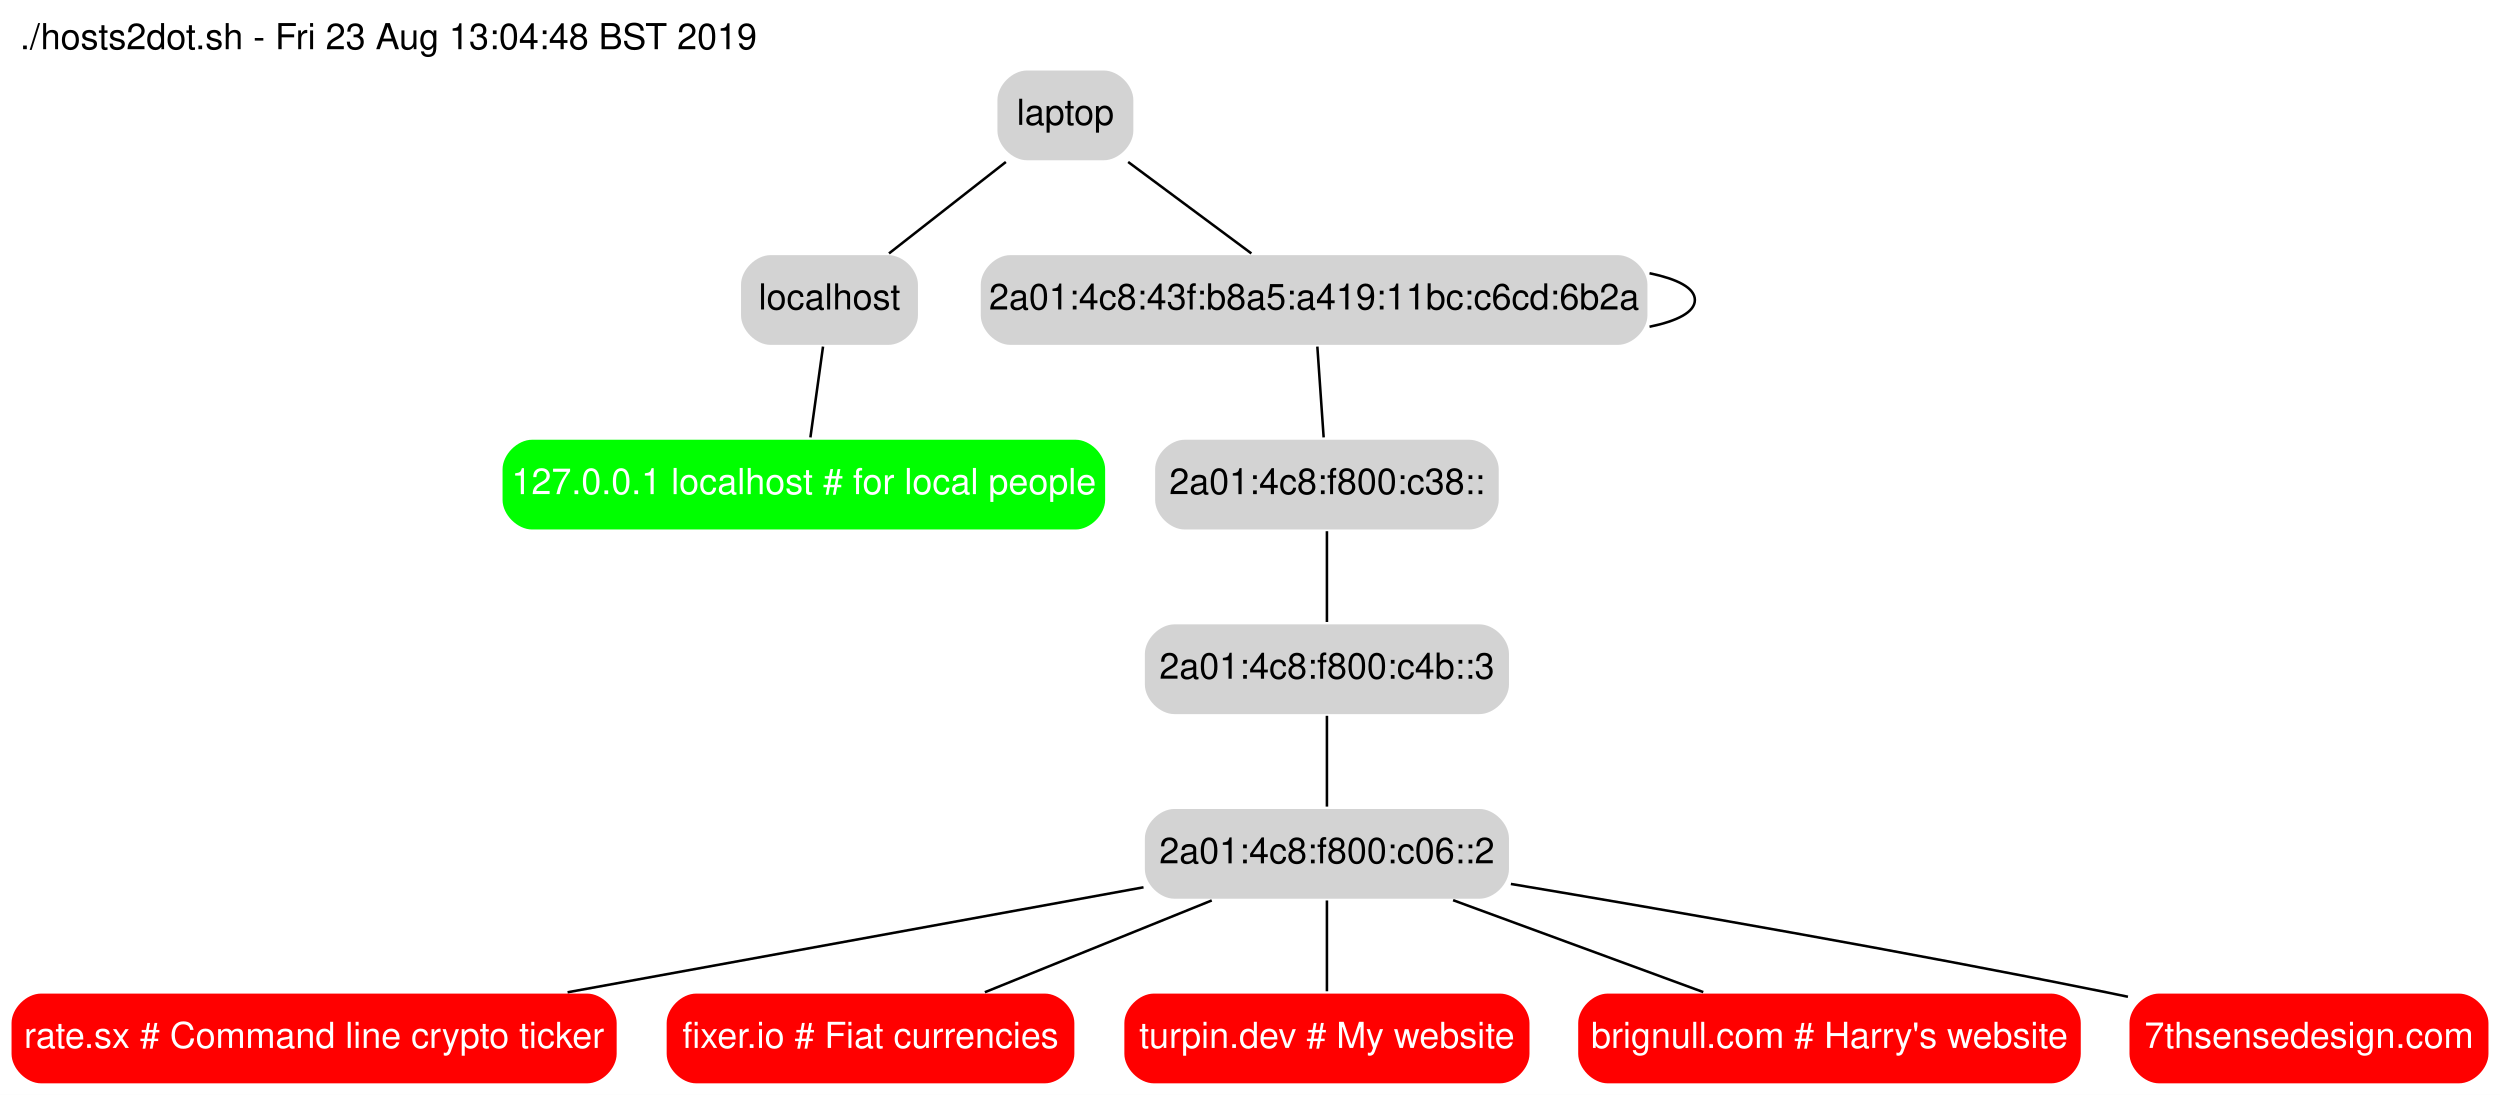
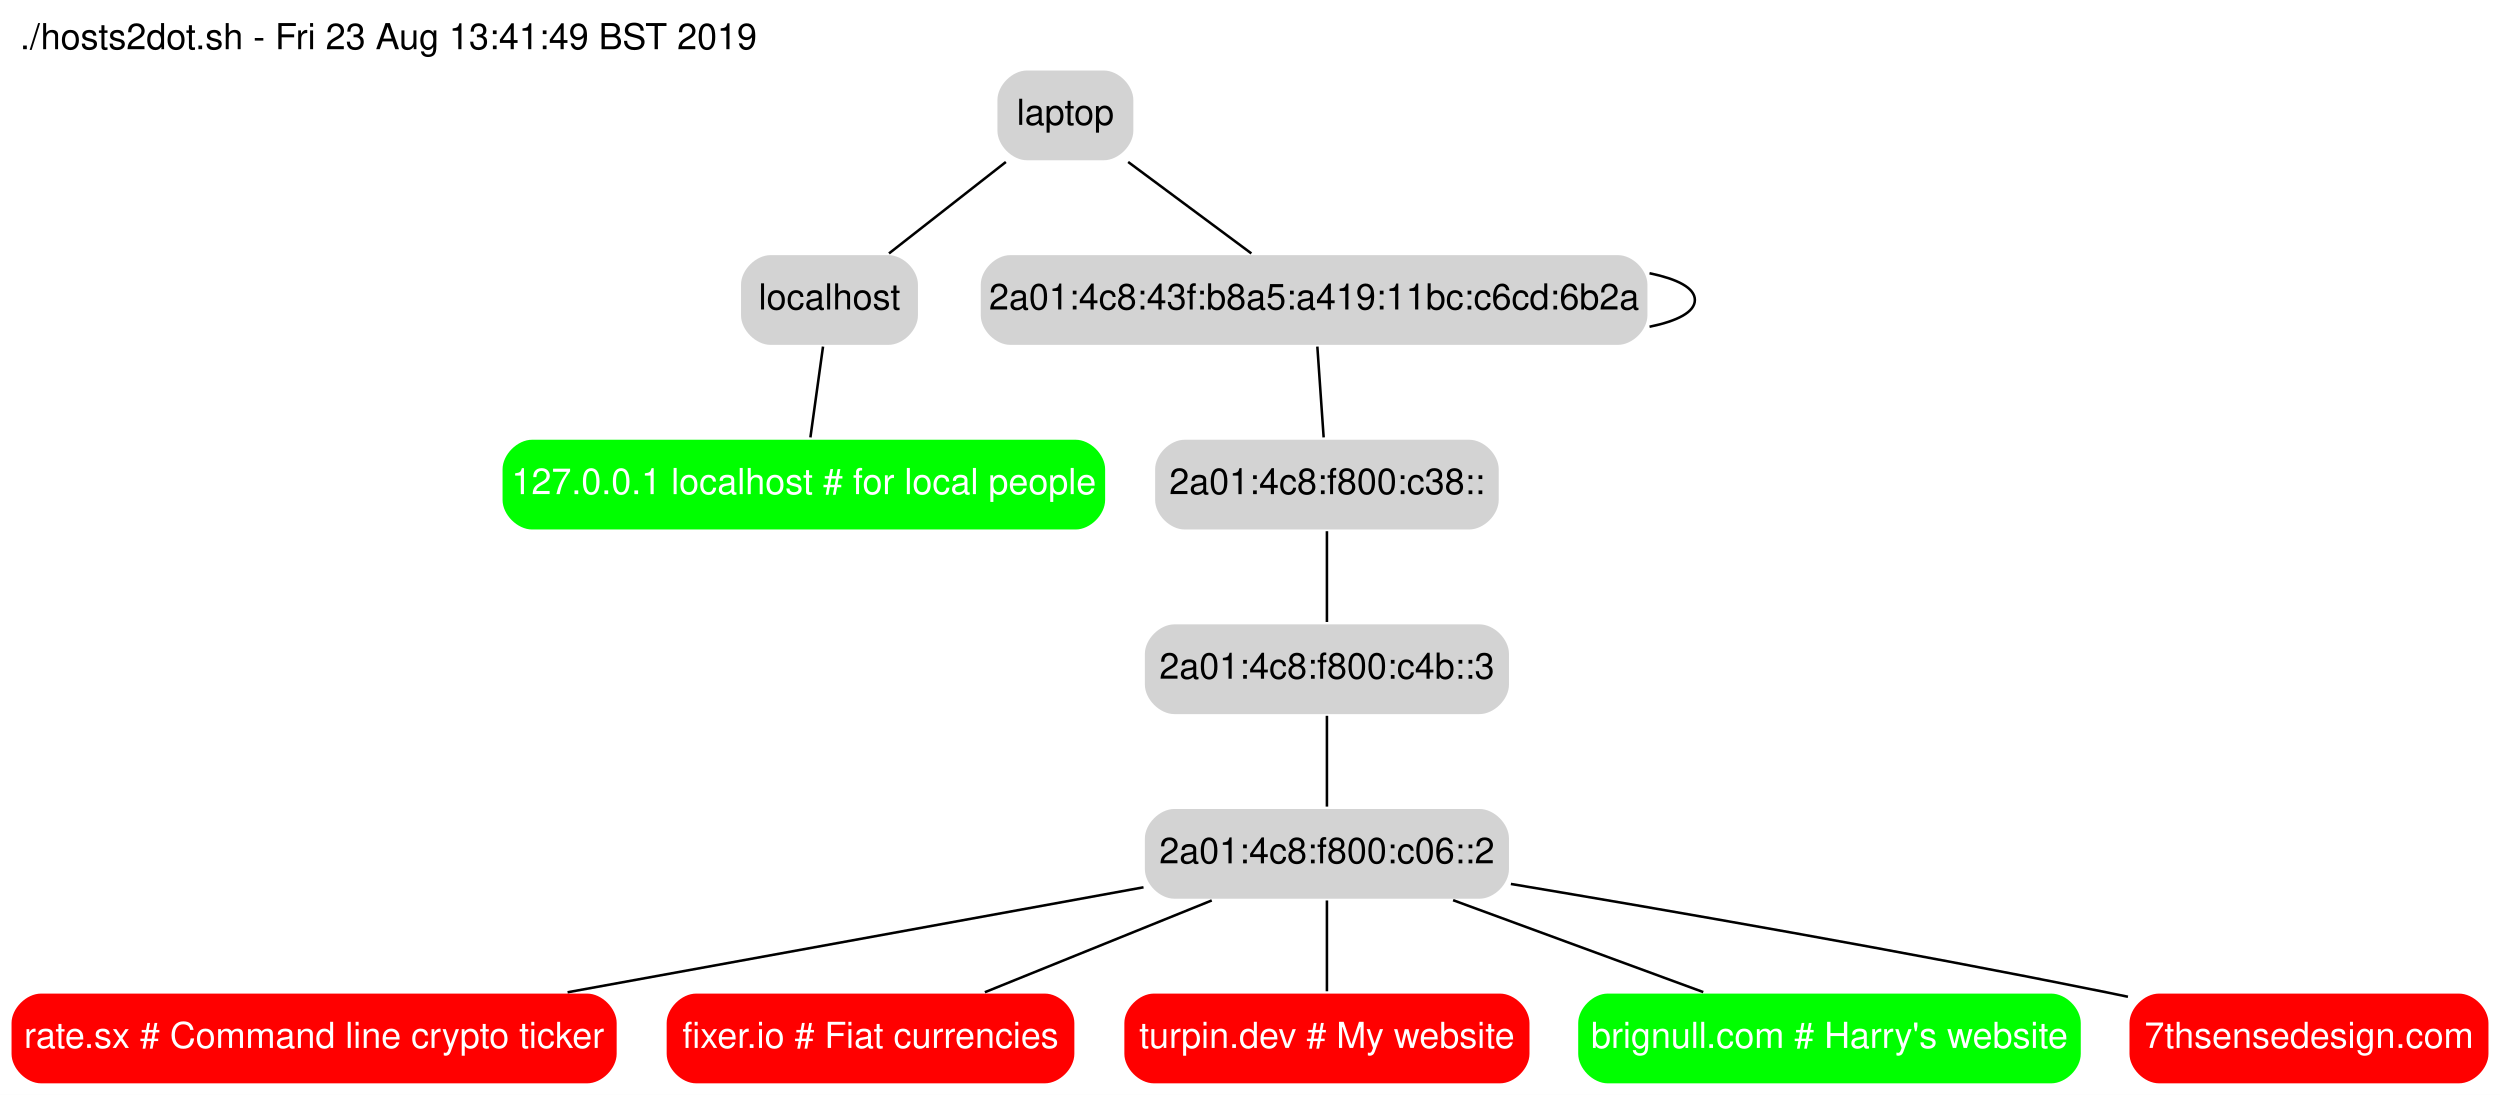
<svg xmlns="http://www.w3.org/2000/svg" width="975pt" height="427pt" viewBox="0.00 0.00 975.00 427.00">
  <g id="graph0" class="graph" transform="scale(1 1) rotate(0) translate(4 423)">
    <polygon fill="#ffffff" stroke="transparent" points="-4,4 -4,-423 971,-423 971,4 -4,4" />
-     <text text-anchor="middle" x="147.5" y="-403.8" font-family="Helvetica,sans-Serif" font-size="14.00" fill="#000000">./hosts2dot.sh - Fri 23 Aug 13:04:48 BST 2019</text>
+     <text text-anchor="middle" x="147.5" y="-403.8" font-family="Helvetica,sans-Serif" font-size="14.00" fill="#000000">./hosts2dot.sh - Fri 23 Aug 13:41:49 BST 2019</text>
    <g id="node1" class="node">
      <path fill="#d3d3d3" stroke="#ffffff" d="M426.5,-396C426.5,-396 396.5,-396 396.5,-396 390.5,-396 384.5,-390 384.5,-384 384.5,-384 384.5,-372 384.5,-372 384.5,-366 390.5,-360 396.5,-360 396.5,-360 426.5,-360 426.5,-360 432.5,-360 438.5,-366 438.5,-372 438.5,-372 438.5,-384 438.5,-384 438.5,-390 432.5,-396 426.5,-396" />
      <text text-anchor="middle" x="411.5" y="-374.3" font-family="Helvetica,sans-Serif" font-size="14.00" fill="#000000">laptop</text>
    </g>
    <g id="node3" class="node">
      <path fill="#d3d3d3" stroke="#ffffff" d="M342.5,-324C342.5,-324 296.5,-324 296.5,-324 290.5,-324 284.5,-318 284.5,-312 284.5,-312 284.5,-300 284.5,-300 284.5,-294 290.5,-288 296.5,-288 296.5,-288 342.5,-288 342.5,-288 348.5,-288 354.5,-294 354.5,-300 354.5,-300 354.5,-312 354.5,-312 354.5,-318 348.5,-324 342.5,-324" />
      <text text-anchor="middle" x="319.5" y="-302.3" font-family="Helvetica,sans-Serif" font-size="14.00" fill="#000000">localhost</text>
    </g>
    <g id="edge1" class="edge">
      <path fill="none" stroke="#000000" d="M388.284,-359.831C374.338,-348.917 356.653,-335.076 342.708,-324.163" />
    </g>
    <g id="node5" class="node">
      <path fill="#d3d3d3" stroke="#ffffff" d="M627,-324C627,-324 390,-324 390,-324 384,-324 378,-318 378,-312 378,-312 378,-300 378,-300 378,-294 384,-288 390,-288 390,-288 627,-288 627,-288 633,-288 639,-294 639,-300 639,-300 639,-312 639,-312 639,-318 633,-324 627,-324" />
      <text text-anchor="middle" x="508.5" y="-302.3" font-family="Helvetica,sans-Serif" font-size="14.00" fill="#000000">2a01:4c8:43f:b8a5:a419:11bc:c6cd:6b2a</text>
    </g>
    <g id="edge3" class="edge">
      <path fill="none" stroke="#000000" d="M435.977,-359.831C450.682,-348.917 469.328,-335.076 484.031,-324.163" />
    </g>
    <g id="node2" class="node">
      <path fill="#00ff00" stroke="#ffffff" d="M415.5,-252C415.5,-252 203.5,-252 203.5,-252 197.5,-252 191.5,-246 191.5,-240 191.5,-240 191.5,-228 191.5,-228 191.5,-222 197.5,-216 203.5,-216 203.5,-216 415.5,-216 415.5,-216 421.5,-216 427.5,-222 427.5,-228 427.5,-228 427.5,-240 427.5,-240 427.5,-246 421.5,-252 415.5,-252" />
      <text text-anchor="middle" x="309.5" y="-230.3" font-family="Helvetica,sans-Serif" font-size="14.00" fill="#ffffff">127.0.0.1 localhost # for local people</text>
    </g>
    <g id="edge2" class="edge">
      <path fill="none" stroke="#000000" d="M316.977,-287.831C315.472,-277 313.568,-263.288 312.057,-252.413" />
    </g>
    <g id="node4" class="node">
      <path fill="#ff0000" stroke="#ffffff" d="M225,-36C225,-36 12,-36 12,-36 6,-36 0,-30 0,-24 0,-24 0,-12 0,-12 0,-6 6,0 12,0 12,0 225,0 225,0 231,0 237,-6 237,-12 237,-12 237,-24 237,-24 237,-30 231,-36 225,-36" />
      <text text-anchor="middle" x="118.5" y="-14.3" font-family="Helvetica,sans-Serif" font-size="14.00" fill="#ffffff">rate.sx # Command line crypto ticker</text>
    </g>
    <g id="edge4" class="edge">
      <path fill="none" stroke="#000000" d="M639.319,-316.434C650.219,-314.189 657,-310.711 657,-306 657,-301.289 650.219,-297.811 639.319,-295.566" />
    </g>
    <g id="node6" class="node">
      <path fill="#d3d3d3" stroke="#ffffff" d="M569,-252C569,-252 458,-252 458,-252 452,-252 446,-246 446,-240 446,-240 446,-228 446,-228 446,-222 452,-216 458,-216 458,-216 569,-216 569,-216 575,-216 581,-222 581,-228 581,-228 581,-240 581,-240 581,-246 575,-252 569,-252" />
      <text text-anchor="middle" x="513.5" y="-230.3" font-family="Helvetica,sans-Serif" font-size="14.00" fill="#000000">2a01:4c8:f800:c38::</text>
    </g>
    <g id="edge5" class="edge">
      <path fill="none" stroke="#000000" d="M509.762,-287.831C510.514,-277 511.466,-263.288 512.221,-252.413" />
    </g>
    <g id="node7" class="node">
      <path fill="#d3d3d3" stroke="#ffffff" d="M573,-180C573,-180 454,-180 454,-180 448,-180 442,-174 442,-168 442,-168 442,-156 442,-156 442,-150 448,-144 454,-144 454,-144 573,-144 573,-144 579,-144 585,-150 585,-156 585,-156 585,-168 585,-168 585,-174 579,-180 573,-180" />
      <text text-anchor="middle" x="513.5" y="-158.3" font-family="Helvetica,sans-Serif" font-size="14.00" fill="#000000">2a01:4c8:f800:c4b::3</text>
    </g>
    <g id="edge6" class="edge">
      <path fill="none" stroke="#000000" d="M513.5,-215.831C513.5,-205 513.5,-191.288 513.5,-180.413" />
    </g>
    <g id="node8" class="node">
      <path fill="#d3d3d3" stroke="#ffffff" d="M573,-108C573,-108 454,-108 454,-108 448,-108 442,-102 442,-96 442,-96 442,-84 442,-84 442,-78 448,-72 454,-72 454,-72 573,-72 573,-72 579,-72 585,-78 585,-84 585,-84 585,-96 585,-96 585,-102 579,-108 573,-108" />
      <text text-anchor="middle" x="513.5" y="-86.3" font-family="Helvetica,sans-Serif" font-size="14.00" fill="#000000">2a01:4c8:f800:c06::2</text>
    </g>
    <g id="edge7" class="edge">
      <path fill="none" stroke="#000000" d="M513.5,-143.831C513.5,-133 513.5,-119.288 513.5,-108.413" />
    </g>
    <g id="edge8" class="edge">
      <path fill="none" stroke="#000000" d="M441.969,-76.961C379.163,-65.513 287.189,-48.748 217.354,-36.019" />
    </g>
    <g id="node9" class="node">
      <path fill="#ff0000" stroke="#ffffff" d="M403.5,-36C403.5,-36 267.5,-36 267.5,-36 261.5,-36 255.5,-30 255.5,-24 255.5,-24 255.5,-12 255.5,-12 255.5,-6 261.5,0 267.5,0 267.5,0 403.5,0 403.5,0 409.5,0 415.5,-6 415.5,-12 415.5,-12 415.5,-24 415.5,-24 415.5,-30 409.5,-36 403.5,-36" />
      <text text-anchor="middle" x="335.5" y="-14.3" font-family="Helvetica,sans-Serif" font-size="14.00" fill="#ffffff">fixer.io # Fiat currencies</text>
    </g>
    <g id="edge9" class="edge">
      <path fill="none" stroke="#000000" d="M468.583,-71.831C441.497,-60.875 407.122,-46.971 380.094,-36.038" />
    </g>
    <g id="node10" class="node">
      <path fill="#ff0000" stroke="#ffffff" d="M581,-36C581,-36 446,-36 446,-36 440,-36 434,-30 434,-24 434,-24 434,-12 434,-12 434,-6 440,0 446,0 446,0 581,0 581,0 587,0 593,-6 593,-12 593,-12 593,-24 593,-24 593,-30 587,-36 581,-36" />
      <text text-anchor="middle" x="513.5" y="-14.3" font-family="Helvetica,sans-Serif" font-size="14.00" fill="#ffffff">turpin.dev # My website</text>
    </g>
    <g id="edge10" class="edge">
      <path fill="none" stroke="#000000" d="M513.5,-71.831C513.5,-61 513.5,-47.288 513.5,-36.413" />
    </g>
    <g id="node11" class="node">
-       <path fill="#ff0000" stroke="#ffffff" d="M796,-36C796,-36 623,-36 623,-36 617,-36 611,-30 611,-24 611,-24 611,-12 611,-12 611,-6 617,0 623,0 623,0 796,0 796,0 802,0 808,-6 808,-12 808,-12 808,-24 808,-24 808,-30 802,-36 796,-36" />
+       <path fill="#00ff00" stroke="#ffffff" d="M796,-36C796,-36 623,-36 623,-36 617,-36 611,-30 611,-24 611,-24 611,-12 611,-12 611,-6 617,0 623,0 623,0 796,0 796,0 802,0 808,-6 808,-12 808,-12 808,-24 808,-24 808,-30 802,-36 796,-36" />
      <text text-anchor="middle" x="709.5" y="-14.3" font-family="Helvetica,sans-Serif" font-size="14.00" fill="#ffffff">brignull.com # Harry's website</text>
    </g>
    <g id="edge11" class="edge">
      <path fill="none" stroke="#000000" d="M562.706,-71.924C592.529,-60.969 630.447,-47.04 660.274,-36.083" />
    </g>
    <g id="node12" class="node">
      <path fill="#ff0000" stroke="#ffffff" d="M955,-36C955,-36 838,-36 838,-36 832,-36 826,-30 826,-24 826,-24 826,-12 826,-12 826,-6 832,0 838,0 838,0 955,0 955,0 961,0 967,-6 967,-12 967,-12 967,-24 967,-24 967,-30 961,-36 955,-36" />
      <text text-anchor="middle" x="896.5" y="-14.3" font-family="Helvetica,sans-Serif" font-size="14.00" fill="#ffffff">7thsensedesign.com</text>
    </g>
    <g id="edge12" class="edge">
      <path fill="none" stroke="#000000" d="M585.242,-78.26C646.961,-67.92 738.301,-52.047 817.5,-36 820.257,-35.441 823.066,-34.86 825.901,-34.263" />
    </g>
  </g>
</svg>
